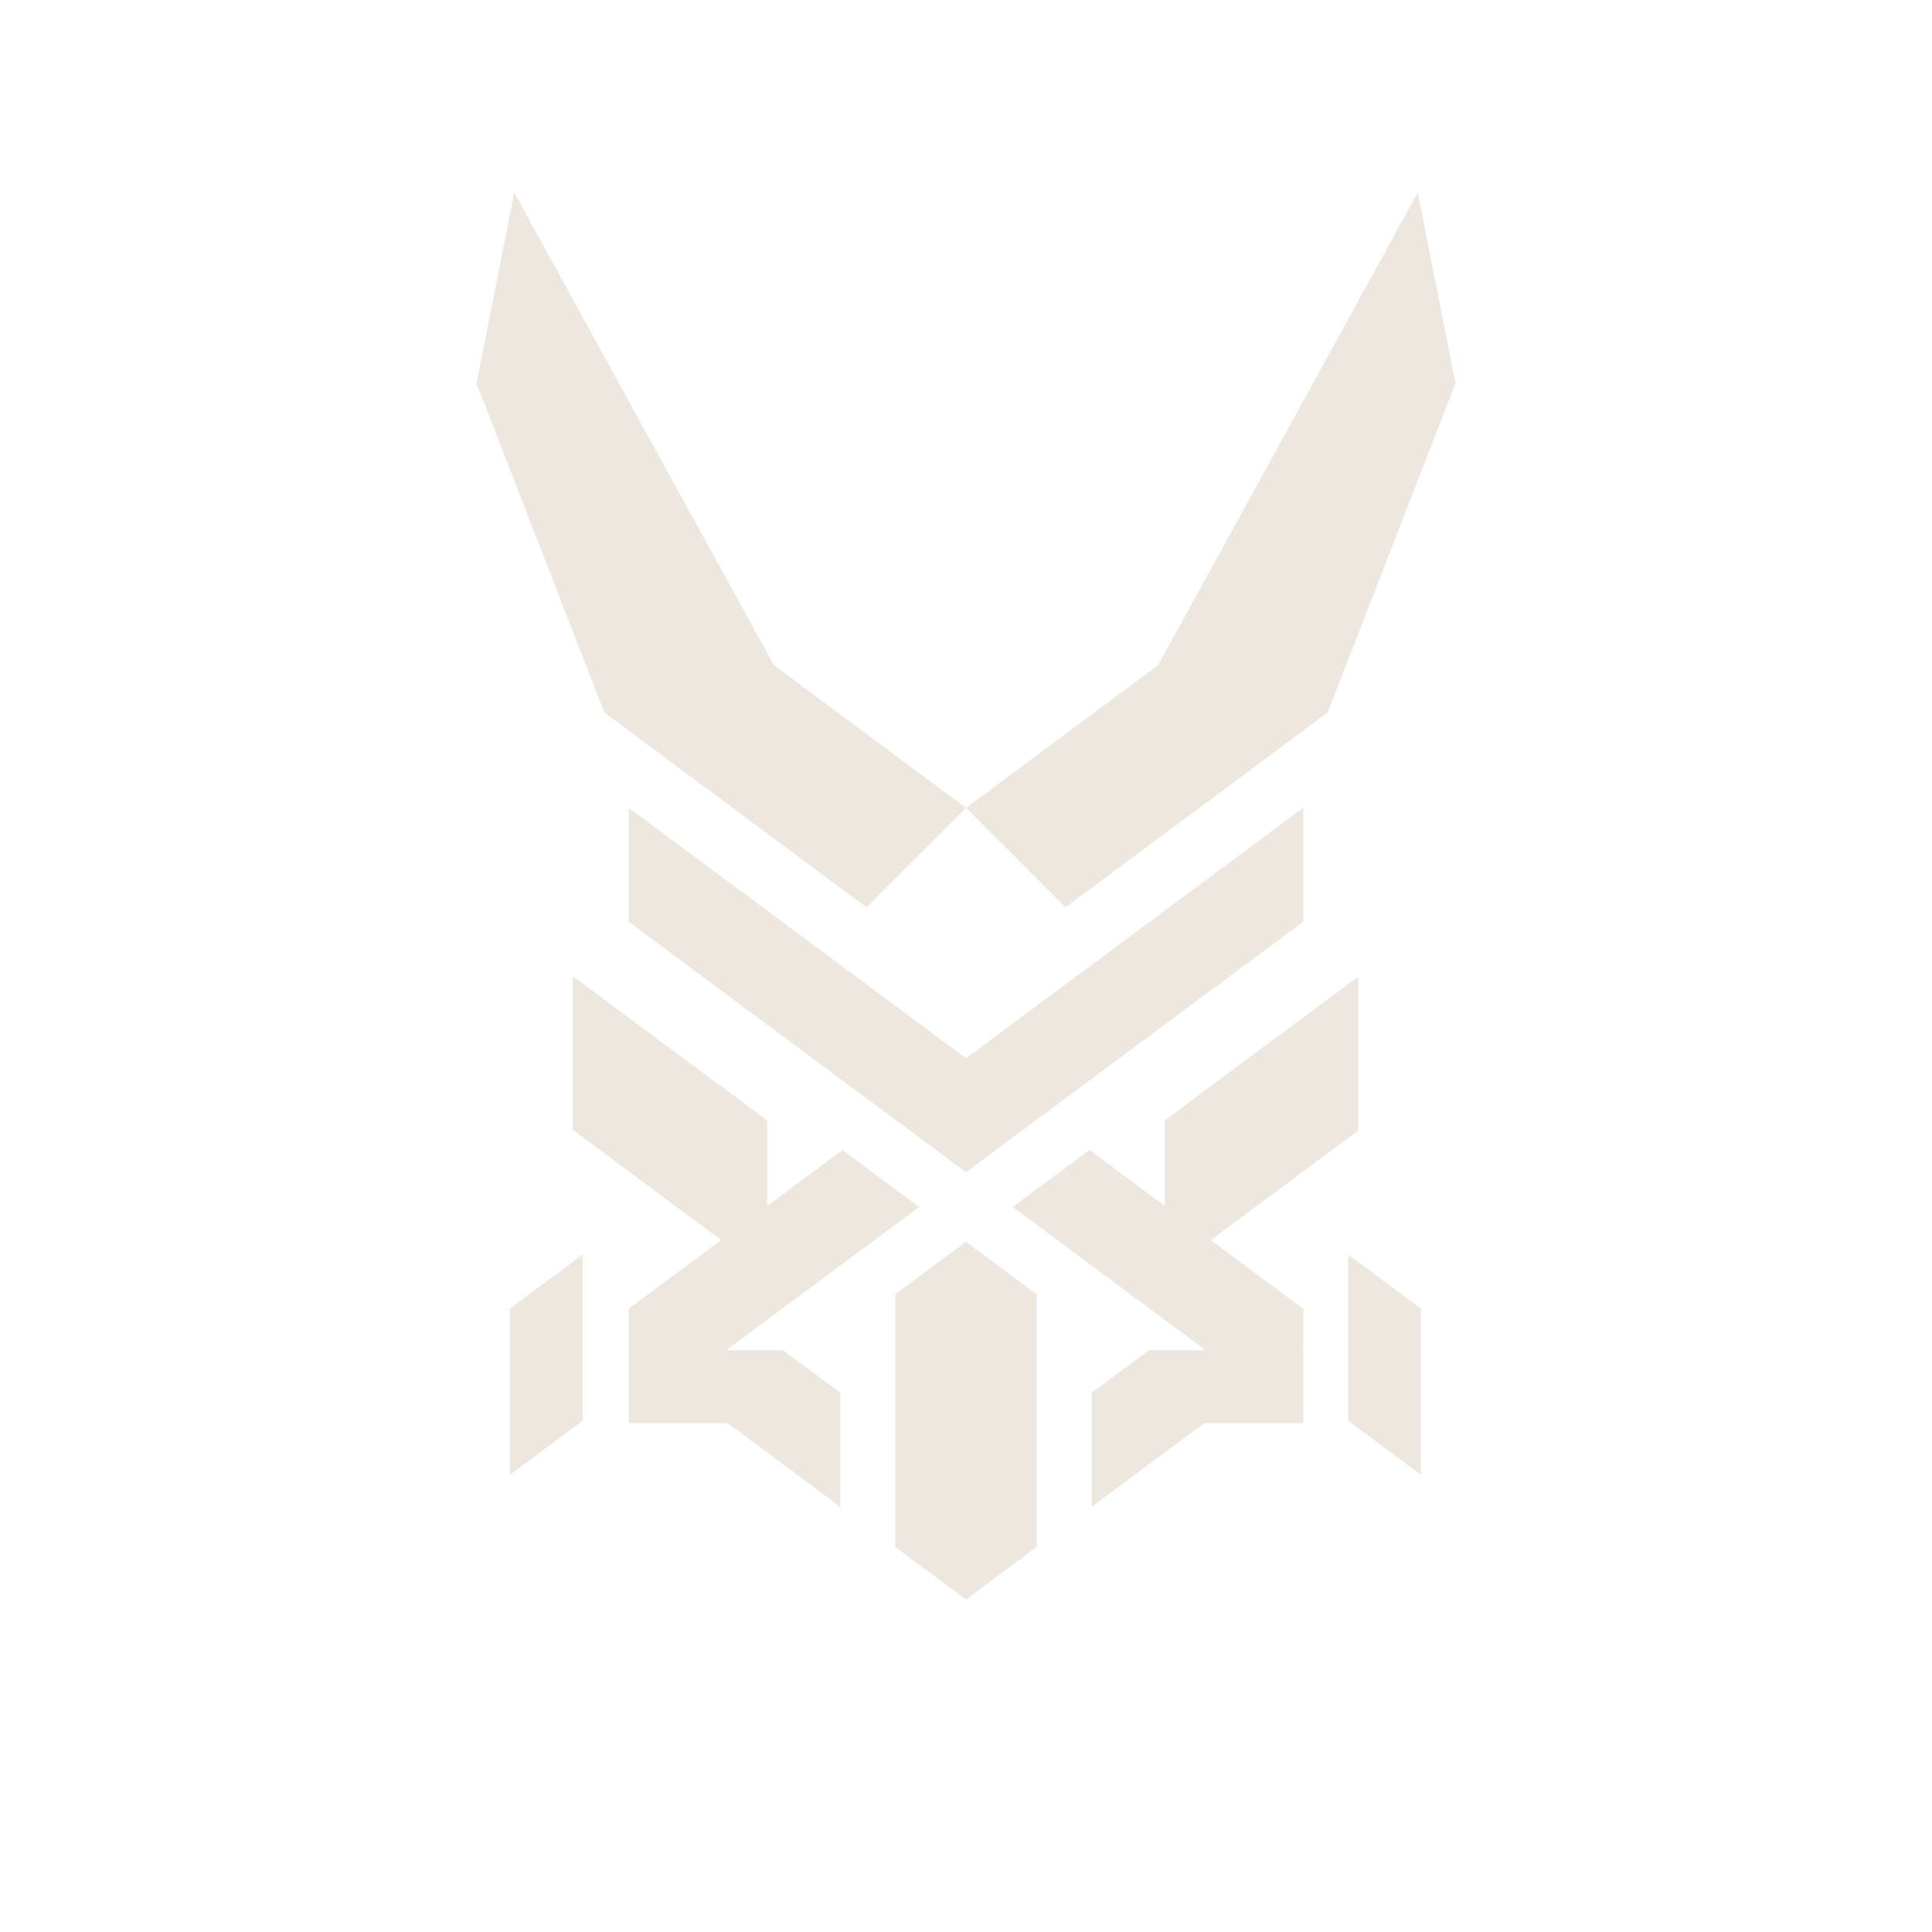
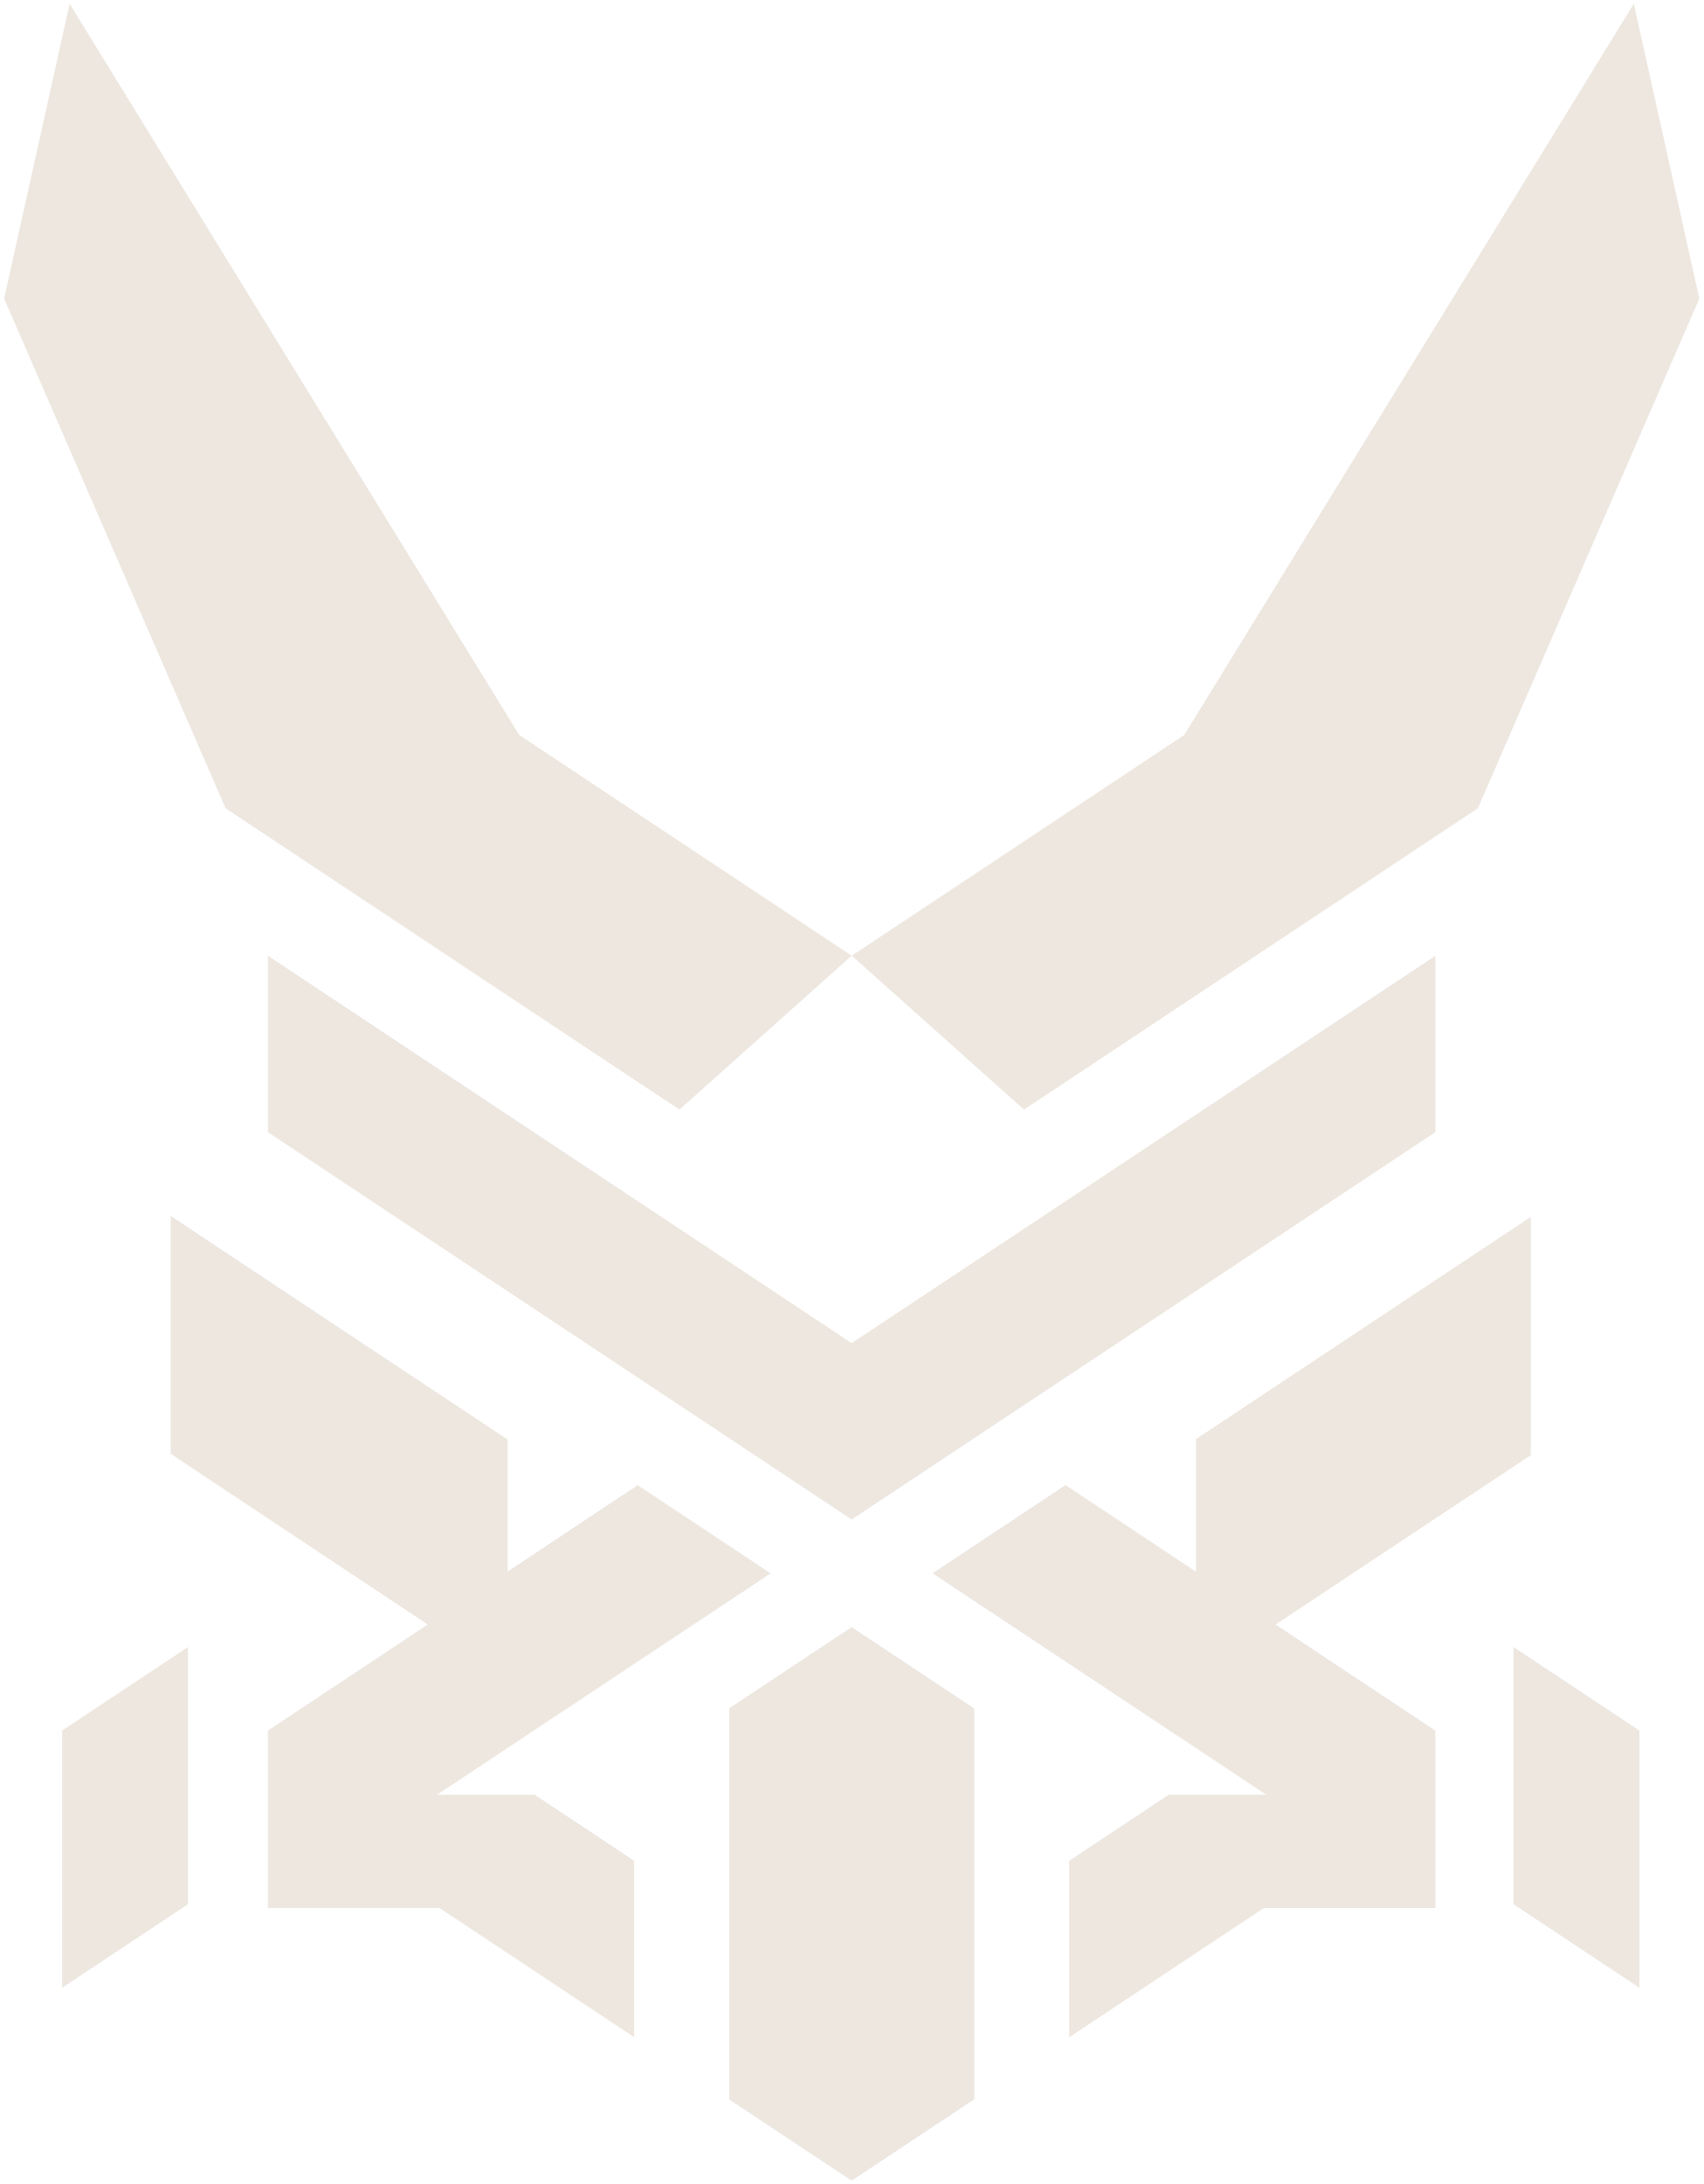
- <svg xmlns="http://www.w3.org/2000/svg" version="1.1" id="Layer_1" x="0px" y="0px" viewBox="0 0 500 500" style="enable-background:new 0 0 500 500;" xml:space="preserve">
-   <style type="text/css">
- 	.st0{fill:#EDE7E0;}
- 	.st1{fill:#7800FF;}
- 	.st2{fill:#FF1E00;}
- </style>
-   <g>
-     <polygon class="st0" points="268.32,334.98 268.32,400.34 254.56,410.56 249.99,413.95 245.38,410.54 231.69,400.37 231.69,334.94    245.38,324.78 249.99,321.36 254.56,324.76  " />
-     <polygon class="st0" points="376.7,99.17 356.02,152.43 343.6,184.41 280.22,231.5 275.74,234.8 250.01,209.07 299.72,172.14    299.72,172.12 366.91,49.85  " />
-     <polygon class="st0" points="200.28,172.14 249.99,209.07 224.26,234.8 219.78,231.5 156.4,184.41 143.98,152.43 123.3,99.17    133.09,49.85 200.28,172.12  " />
-     <polygon class="st0" points="150.78,324.7 150.78,367.72 131.97,381.69 131.97,338.67  " />
-     <polygon class="st0" points="348.93,324.7 348.93,367.72 367.75,381.69 367.75,338.67  " />
-     <g>
-       <polygon class="st0" points="337.26,209.07 337.26,238.57 269.85,288.62 249.99,303.37 230.13,288.62 162.73,238.59     162.73,209.07 249.99,273.87   " />
-       <polygon class="st0" points="351.51,252.76 351.51,292.61 337.26,303.18 313.37,320.93 324.52,329.23 337.26,338.69 337.26,349.3     337.11,349.41 337.26,349.41 337.26,368.34 311.64,368.34 307.83,371.15 282.51,389.97 282.51,360.45 287.95,356.4 292.56,352.99     297.37,349.41 311.95,349.41 305.58,344.65 304.66,343.98 293.49,335.68 266.66,315.77 262.09,312.37 262.09,312.36     281.95,297.61 282.51,298.02 286.52,301 286.54,301 301.46,312.1 301.46,289.92 337.26,263.33   " />
-       <polygon class="st0" points="237.87,312.37 233.3,315.79 233.28,315.79 206.5,335.68 206.48,335.68 195.33,343.98 195.31,343.98     194.42,344.65 188,349.41 202.62,349.41 207.41,352.97 212,356.36 217.48,360.45 217.48,389.95 192.12,371.12 188.38,368.34     162.73,368.34 162.73,349.41 162.9,349.41 162.73,349.28 162.73,338.67 175.45,329.23 186.62,320.93 162.73,303.18 148.21,292.38     148.21,252.59 162.73,263.39 198.56,289.98 198.56,312.08 213.42,301.02 217.48,298.02 218.01,297.62   " />
-     </g>
-   </g>
+ <svg xmlns="http://www.w3.org/2000/svg" width="110" height="141" viewBox="0 0 110 141" fill="none">
+   <path d="M62.914 110.302V135.531L56.97 139.476L54.996 140.785L53.004 139.468L47.09 135.543V110.287L53.004 106.365L54.996 105.045L56.97 106.357L62.914 110.302Z" fill="#EDE7E0" />
+   <path d="M109.734 19.28L100.801 39.838L95.435 52.182L68.055 70.359L66.12 71.633L55.004 61.701L76.479 47.446V47.438L105.505 0.242L109.734 19.28Z" fill="#EDE7E0" />
+   <path d="M33.521 47.446L54.996 61.701L43.88 71.633L41.945 70.359L14.565 52.182L9.199 39.838L0.266 19.28L4.495 0.242L33.521 47.438V47.446Z" fill="#EDE7E0" />
+   <path d="M12.137 106.334V122.94L4.011 128.333V111.727L12.137 106.334Z" fill="#EDE7E0" />
+   <path d="M97.738 106.334V122.94L105.868 128.333V111.727L97.738 106.334Z" fill="#EDE7E0" />
+   <path d="M92.696 61.701V73.088L63.575 92.407L54.996 98.101L46.416 92.407L17.299 73.096V61.701L54.996 86.714L92.696 61.701Z" fill="#EDE7E0" />
+   <path d="M98.853 78.565V93.948L92.697 98.028L82.376 104.879L87.193 108.083L92.697 111.734V115.83L92.632 115.872H92.697V123.179H81.629L79.983 124.264L69.045 131.528V120.134L71.395 118.57L73.386 117.254L75.464 115.872H81.763L79.011 114.035L78.613 113.776L73.788 110.573L62.197 102.887L60.223 101.575V101.571L68.803 95.877L69.045 96.036L70.777 97.186H70.786L77.231 101.471V92.909L92.697 82.645L98.853 78.565Z" fill="#EDE7E0" />
+   <path d="M49.76 101.575L47.786 102.895H47.777L36.208 110.573H36.2L31.383 113.777H31.374L30.99 114.035L28.216 115.873H34.532L36.601 117.247L38.584 118.555L40.952 120.134V131.521L29.996 124.253L28.38 123.18H17.299V115.873H17.373L17.299 115.822V111.727L22.794 108.083L27.62 104.879L17.299 98.028L11.027 93.859V78.5L17.299 82.669L32.778 92.933V101.463L39.198 97.194L40.952 96.036L41.181 95.882L49.76 101.575Z" fill="#EDE7E0" />
</svg>
